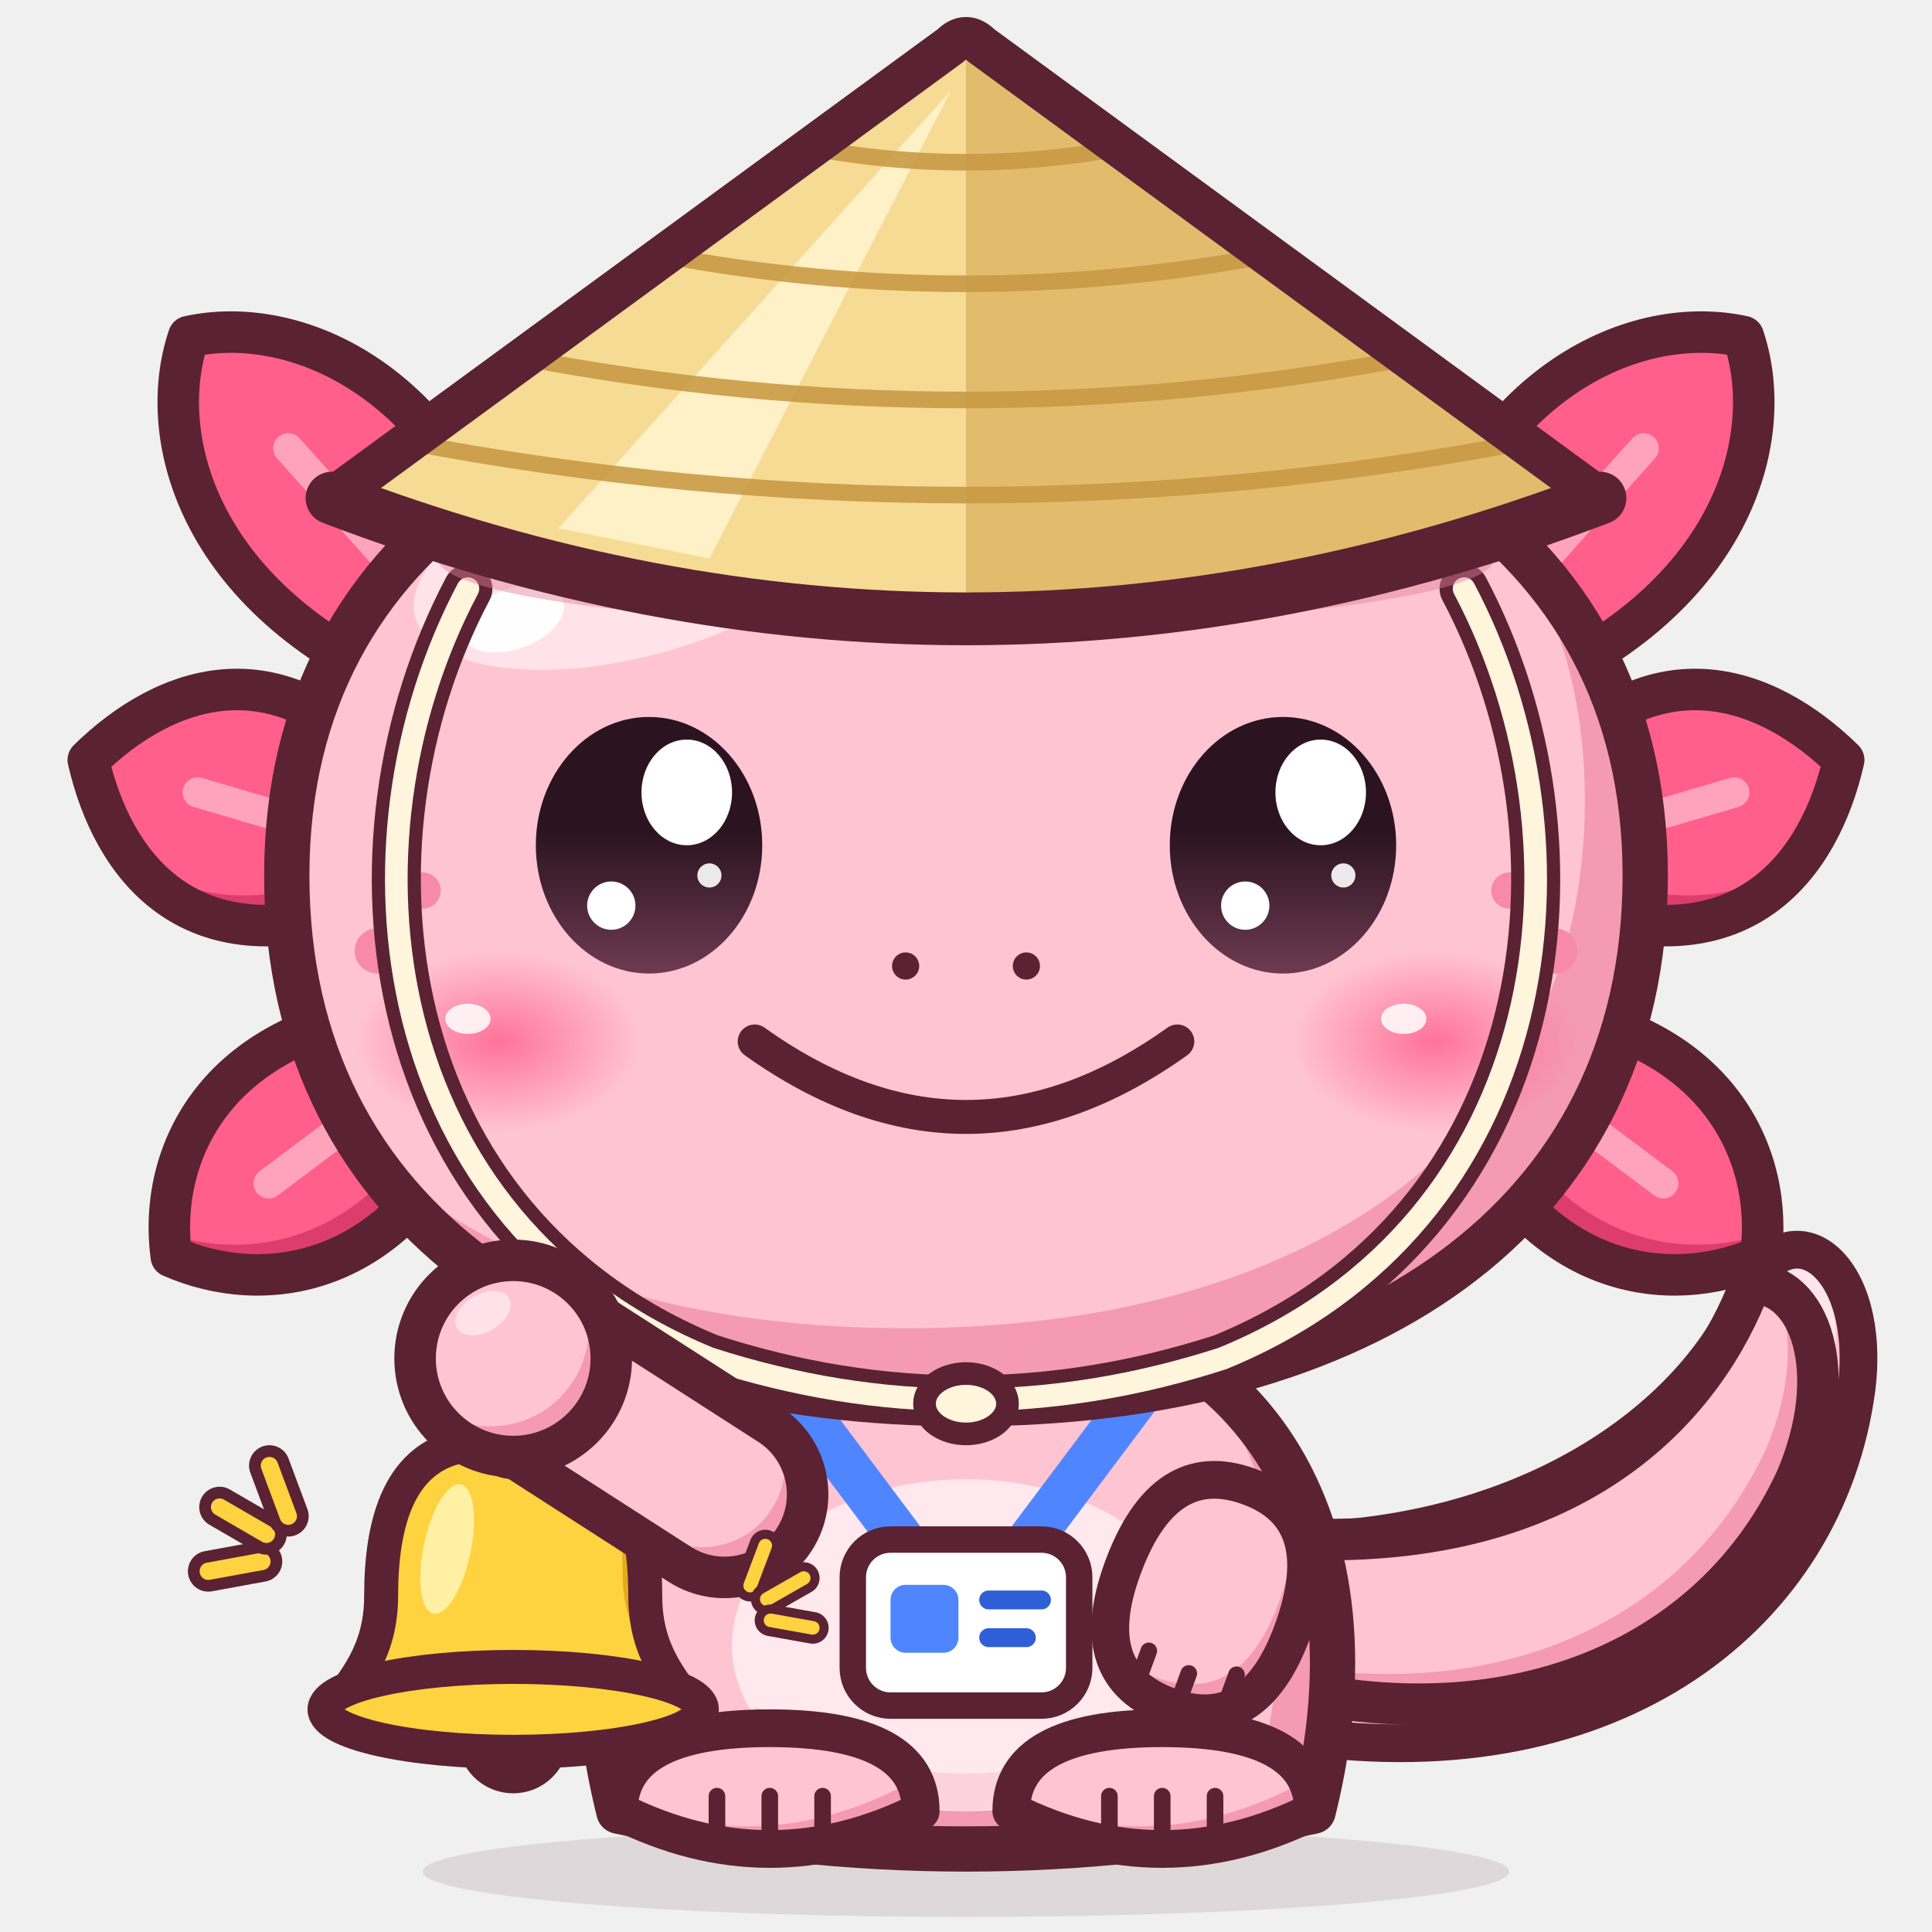
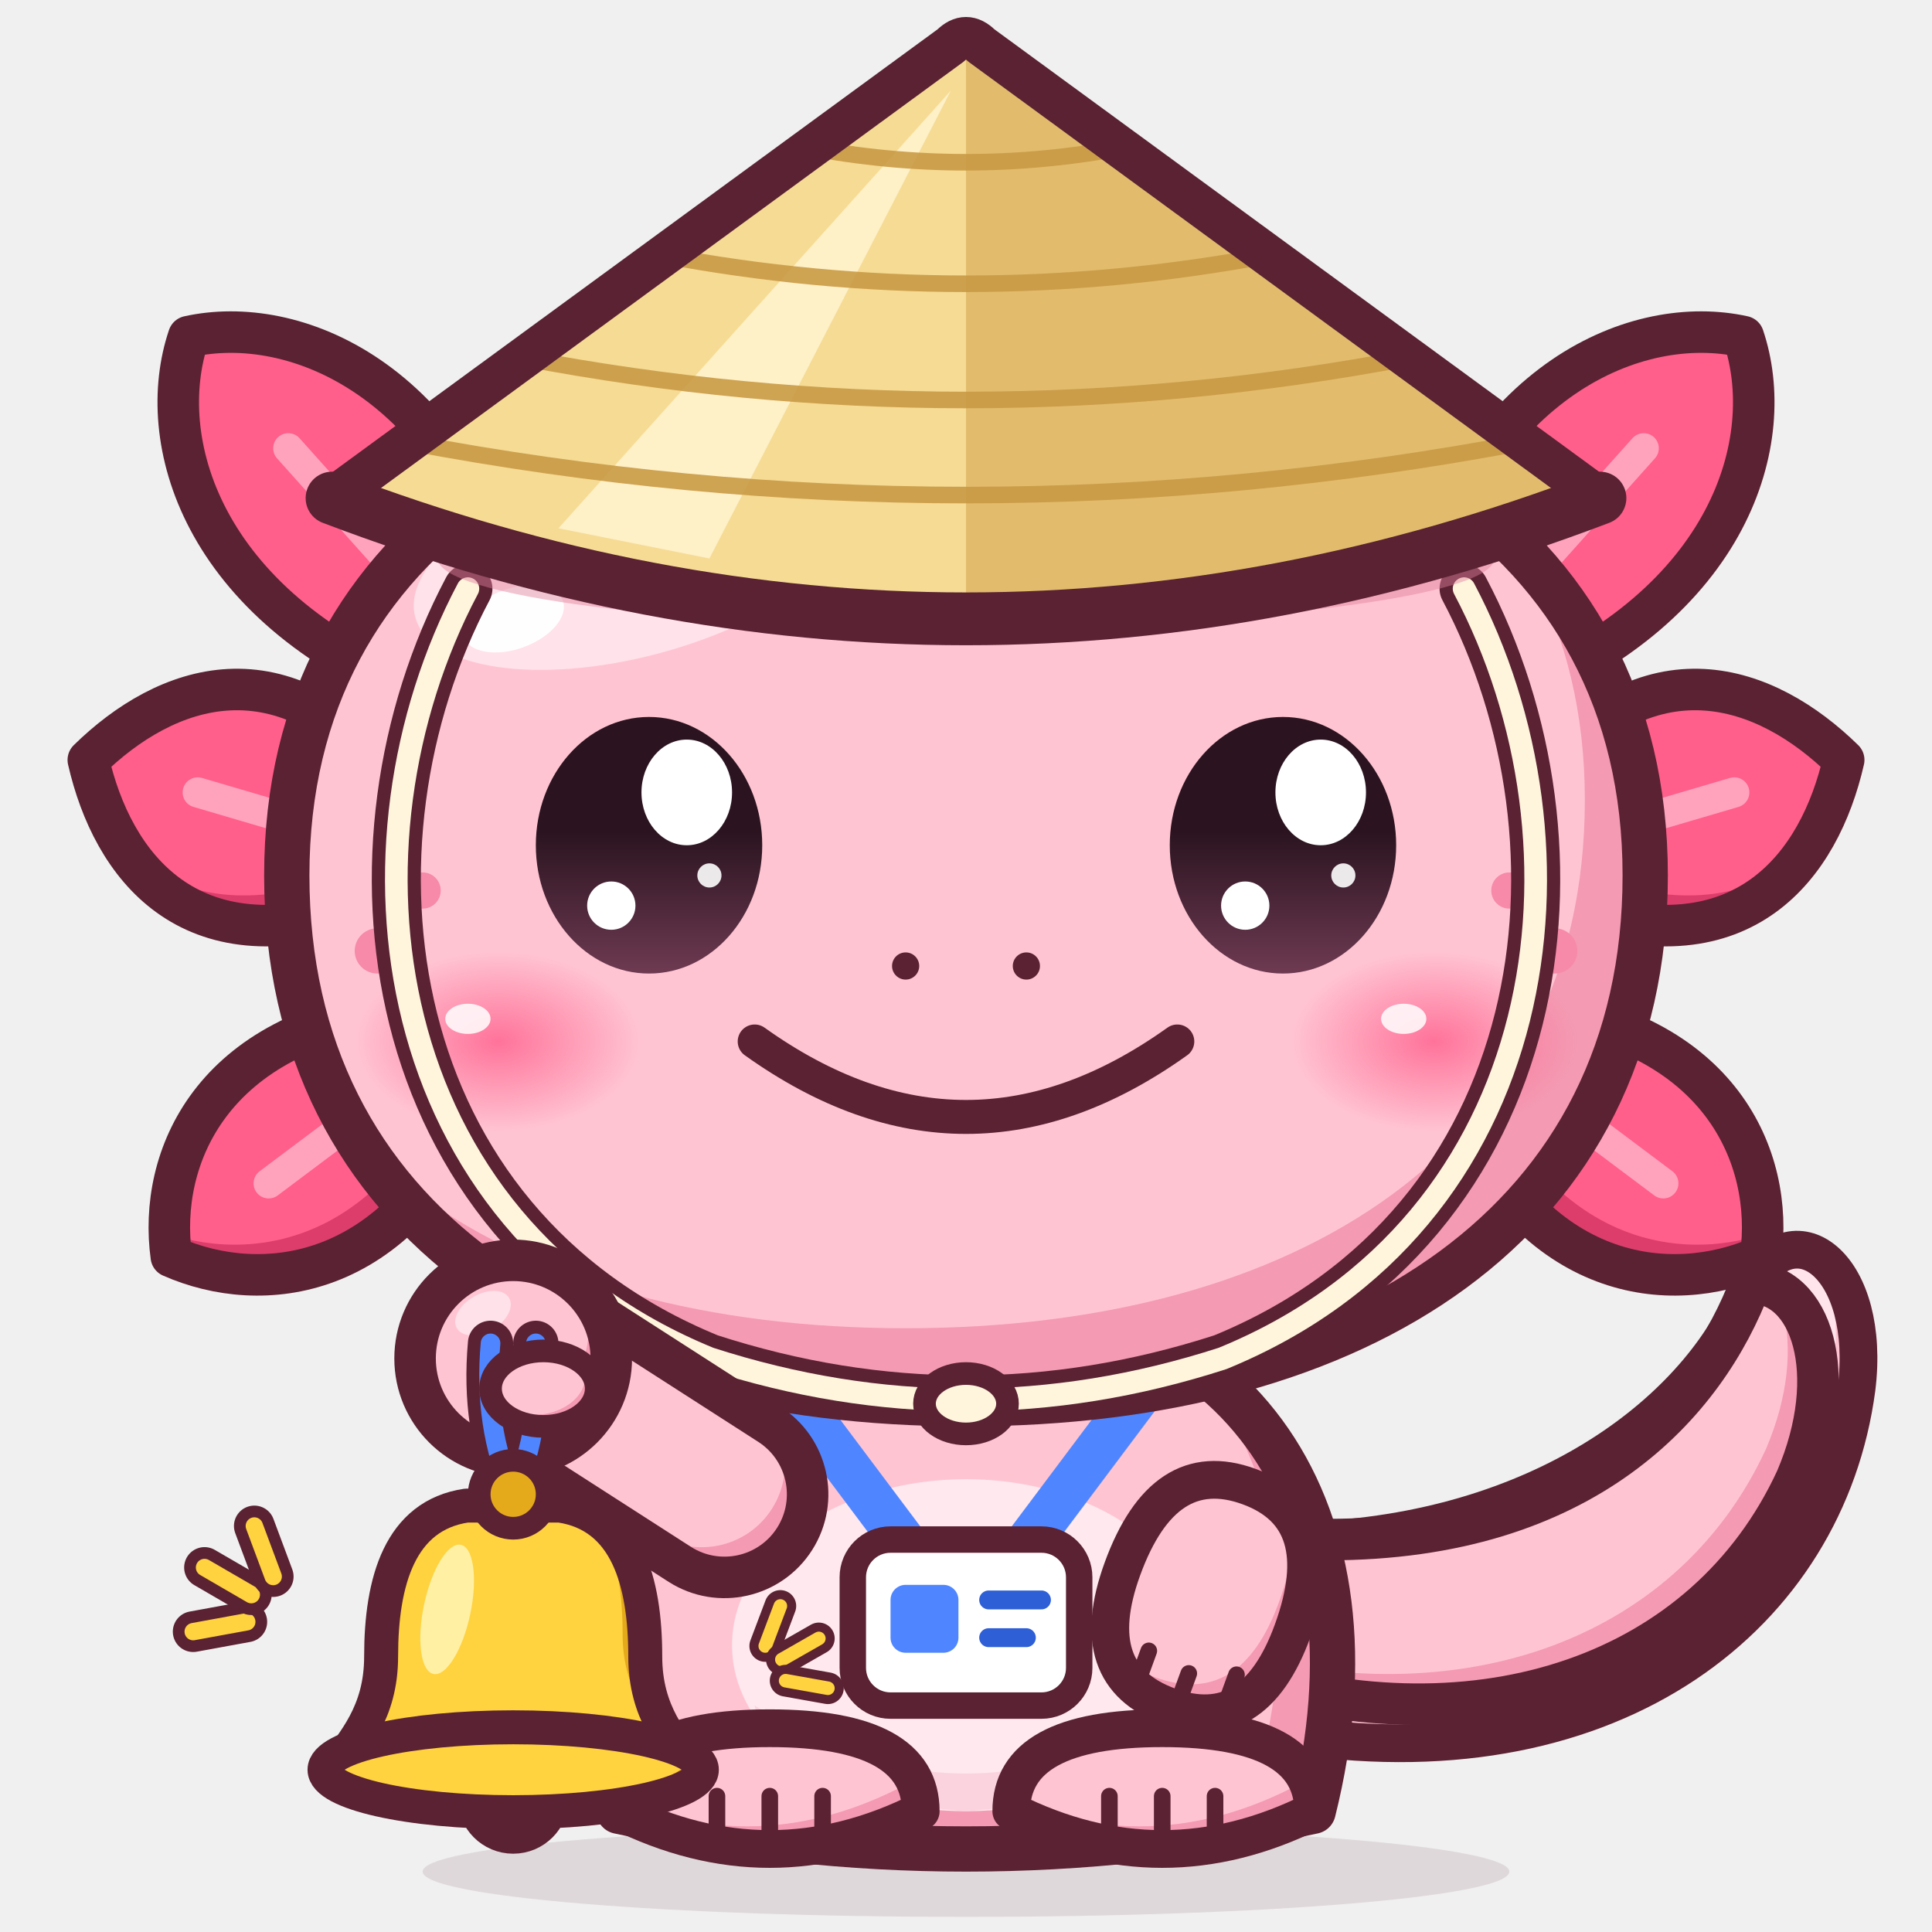
<svg xmlns="http://www.w3.org/2000/svg" viewBox="0 0 256 256" width="256" height="256">
  <defs>
    <linearGradient id="eyeG" x1="0" y1="0" x2="0" y2="1">
      <stop offset="0.45" stop-color="#2B1420" />
      <stop offset="1" stop-color="#6E3A52" />
    </linearGradient>
    <radialGradient id="chkG">
      <stop offset="0" stop-color="#FF5E8C" stop-opacity="0.8" />
      <stop offset="1" stop-color="#FF5E8C" stop-opacity="0" />
    </radialGradient>
    <clipPath id="c1">
      <path d="M176 204 C206 202 226 186 232 170 C238 160 248 168 246 184 C242 214 214 236 172 230 Z" />
    </clipPath>
    <clipPath id="c2">
      <path d="M164 222 C196 232 226 222 238 196 C244 182 240 170 232 170 C226 186 210 204 176 204 Z" />
    </clipPath>
    <clipPath id="c3">
      <path d="M82 240 C72 200 92 172 128 172 C164 172 184 200 174 240 Q128 250 82 240 Z" />
    </clipPath>
    <clipPath id="c4">
      <path d="M160 196 Q172 196 172 212 Q172 227 160 227 Q148 227 148 212 Q148 196 160 196 Z" />
    </clipPath>
    <clipPath id="c5">
      <path d="M82 240 Q82 229 102 229 Q122 229 122 240 Q102 250 82 240 Z" />
    </clipPath>
    <clipPath id="c6">
      <path d="M134 240 Q134 229 154 229 Q174 229 174 240 Q154 250 134 240 Z" />
    </clipPath>
    <clipPath id="c7">
      <path d="M68.5 80.2 C60.1 50.1 39.0 41.5 25.0 44.6 C20.4 58.2 26.5 80.1 55.5 91.8 Z" />
    </clipPath>
    <clipPath id="c8">
      <path d="M52.5 103.6 C37.6 84.9 21.9 90.7 11.7 100.7 C14.9 114.7 25.0 128.1 47.5 120.4 Z" />
    </clipPath>
    <clipPath id="c9">
      <path d="M53.2 133.6 C28.0 136.6 20.9 153.4 22.7 166.5 C34.7 171.8 52.8 169.8 62.8 146.4 Z" />
    </clipPath>
    <clipPath id="c10">
      <path d="M200.5 91.8 C229.5 80.1 235.6 58.2 231.0 44.6 C217.0 41.5 195.9 50.1 187.5 80.2 Z" />
    </clipPath>
    <clipPath id="c11">
      <path d="M208.5 120.4 C231.0 128.1 241.1 114.7 244.3 100.7 C234.1 90.7 218.4 84.9 203.5 103.6 Z" />
    </clipPath>
    <clipPath id="c12">
      <path d="M193.2 146.4 C203.2 169.8 221.3 171.8 233.3 166.5 C235.1 153.4 228.0 136.6 202.8 133.6 Z" />
    </clipPath>
    <clipPath id="c13">
      <path d="M38 116 C38 70 78 48 128 48 C178 48 218 70 218 116 C218 162 180 186 128 186 C76 186 38 162 38 116 Z" />
    </clipPath>
    <clipPath id="h14">
      <path d="M44 66 Q128 98 212 66 L130 6 Q128 4 126 6 Z" />
    </clipPath>
    <clipPath id="c15">
-       <path d="M62.375 230.25 A5.625 5.625 0 1 1 73.625 230.25 A5.625 5.625 0 1 1 62.375 230.25 Z" />
+       <path d="M101.9 188.7 L73.9 170.7 A11 11 0 0 0 62.1 189.3 L90.1 207.3 A11 11 0 0 0 101.9 188.7 Z" />
    </clipPath>
    <clipPath id="c16">
-       <path d="M61.8 191.5 C53.0 192.8 50.5 201.5 50.5 211.5 C50.5 219.0 46.8 222.8 44.2 226.5 L91.8 226.5 C89.2 222.8 85.5 219.0 85.5 211.5 C85.5 201.5 83.0 192.8 74.2 191.5 Z" />
+       <path d="M55 180 A13 13 0 1 1 81 180 A13 13 0 1 1 55 180 Z" />
    </clipPath>
    <clipPath id="c17">
-       <path d="M43.0 226.5 A25.0 5.625 0 1 1 93.0 226.5 A25.0 5.625 0 1 1 43.0 226.5 Z" />
+       <path d="M65 184 A7 5 0 1 1 79 184 A7 5 0 1 1 65 184 Z" />
    </clipPath>
    <clipPath id="c18">
-       <path d="M63.5 190 A4.5 4.5 0 1 1 72.5 190 A4.5 4.5 0 1 1 63.5 190 Z" />
+       <path d="M62.375 238.25 A5.625 5.625 0 1 1 73.625 238.25 A5.625 5.625 0 1 1 62.375 238.25 Z" />
    </clipPath>
    <clipPath id="c19">
-       <path d="M101.9 188.7 L73.9 170.7 A11 11 0 0 0 62.1 189.3 L90.1 207.3 A11 11 0 0 0 101.9 188.7 Z" />
+       <path d="M61.8 199.5 C53.0 200.8 50.5 209.5 50.5 219.5 C50.5 227.0 46.8 230.8 44.2 234.5 L91.8 234.5 C89.2 230.8 85.5 227.0 85.5 219.5 C85.5 209.5 83.0 200.8 74.2 199.5 Z" />
    </clipPath>
    <clipPath id="c20">
-       <path d="M55 180 A13 13 0 1 1 81 180 A13 13 0 1 1 55 180 Z" />
+       <path d="M43.0 234.5 A25.0 5.625 0 1 1 93.0 234.5 A25.0 5.625 0 1 1 43.0 234.5 Z" />
+     </clipPath>
+     <clipPath id="c21">
+       <path d="M63.5 198 A4.5 4.5 0 1 1 72.5 198 A4.5 4.5 0 1 1 63.5 198 Z" />
    </clipPath>
  </defs>
  <ellipse cx="128" cy="248" rx="72" ry="6" fill="#5A2233" opacity=".12" />
  <path d="M176 204 C206 202 226 186 232 170 C238 160 248 168 246 184 C242 214 214 236 172 230 Z" fill="#FFC4D2" />
  <g clip-path="url(#c1)">
    <path d="M176 204 C206 202 226 186 232 170 C238 160 248 168 246 184 C242 214 214 236 172 230 Z" fill="#FFE4EB" transform="translate(-3 -3)" />
  </g>
  <path d="M176 204 C206 202 226 186 232 170 C238 160 248 168 246 184 C242 214 214 236 172 230 Z" fill="none" stroke="#5A2233" stroke-width="5" stroke-linejoin="round" stroke-linecap="round" />
  <path d="M164 222 C196 232 226 222 238 196 C244 182 240 170 232 170 C226 186 210 204 176 204 Z" fill="#F49AB2" />
  <g clip-path="url(#c2)">
    <path d="M164 222 C196 232 226 222 238 196 C244 182 240 170 232 170 C226 186 210 204 176 204 Z" fill="#FFC4D2" transform="translate(-4 -4)" />
  </g>
  <path d="M164 222 C196 232 226 222 238 196 C244 182 240 170 232 170 C226 186 210 204 176 204 Z" fill="none" stroke="#5A2233" stroke-width="5.5" stroke-linejoin="round" stroke-linecap="round" />
  <path d="M82 240 C72 200 92 172 128 172 C164 172 184 200 174 240 Q128 250 82 240 Z" fill="#F49AB2" />
  <g clip-path="url(#c3)">
    <path d="M82 240 C72 200 92 172 128 172 C164 172 184 200 174 240 Q128 250 82 240 Z" fill="#FFC4D2" transform="translate(-7 -6)" />
    <ellipse cx="100" cy="194" rx="10" ry="5" fill="#FFE4EB" opacity="0.9" transform="rotate(-30 100 194)" />
  </g>
  <path d="M82 240 C72 200 92 172 128 172 C164 172 184 200 174 240 Q128 250 82 240 Z" fill="none" stroke="#5A2233" stroke-width="6" stroke-linejoin="round" stroke-linecap="round" />
  <ellipse cx="128" cy="218" rx="31" ry="22" fill="#FFE8EE" />
  <path d="M100 226 Q128 244 156 226 Q154 238 128 240 Q102 238 100 226 Z" fill="#FBD3DE" />
  <path d="M100 178 L124 210 M156 178 L132 210" stroke="#4F86FF" stroke-width="6" stroke-linecap="round" />
  <rect x="113" y="204" width="30" height="22" rx="5" fill="#fff" stroke="#5A2233" stroke-width="3.5" />
  <rect x="118" y="210" width="9" height="9" rx="2" fill="#4F86FF" />
  <path d="M131 212 L138 212 M131 217 L136 217" stroke="#2E5FD6" stroke-width="2.5" stroke-linecap="round" />
  <g transform="rotate(20 160 212)">
    <path d="M160 196 Q172 196 172 212 Q172 227 160 227 Q148 227 148 212 Q148 196 160 196 Z" fill="#F49AB2" />
    <g clip-path="url(#c4)">
      <path d="M160 196 Q172 196 172 212 Q172 227 160 227 Q148 227 148 212 Q148 196 160 196 Z" fill="#FFC4D2" transform="translate(-3 -3)" />
    </g>
    <path d="M160 196 Q172 196 172 212 Q172 227 160 227 Q148 227 148 212 Q148 196 160 196 Z" fill="none" stroke="#5A2233" stroke-width="5" stroke-linejoin="round" stroke-linecap="round" />
    <path d="M155 221 L155 226 M161 222 L161 227 M167 220 L167 225" stroke="#5A2233" stroke-width="2.2" stroke-linecap="round" />
  </g>
  <path d="M82 240 Q82 229 102 229 Q122 229 122 240 Q102 250 82 240 Z" fill="#F49AB2" />
  <g clip-path="url(#c5)">
    <path d="M82 240 Q82 229 102 229 Q122 229 122 240 Q102 250 82 240 Z" fill="#FFC4D2" transform="translate(-3 -3)" />
  </g>
  <path d="M82 240 Q82 229 102 229 Q122 229 122 240 Q102 250 82 240 Z" fill="none" stroke="#5A2233" stroke-width="5" stroke-linejoin="round" stroke-linecap="round" />
  <path d="M95 238 L95 243 M102 238 L102 244 M109 238 L109 243" stroke="#5A2233" stroke-width="2.2" stroke-linecap="round" />
  <path d="M134 240 Q134 229 154 229 Q174 229 174 240 Q154 250 134 240 Z" fill="#F49AB2" />
  <g clip-path="url(#c6)">
    <path d="M134 240 Q134 229 154 229 Q174 229 174 240 Q154 250 134 240 Z" fill="#FFC4D2" transform="translate(-3 -3)" />
  </g>
  <path d="M134 240 Q134 229 154 229 Q174 229 174 240 Q154 250 134 240 Z" fill="none" stroke="#5A2233" stroke-width="5" stroke-linejoin="round" stroke-linecap="round" />
  <path d="M147 238 L147 243 M154 238 L154 244 M161 238 L161 243" stroke="#5A2233" stroke-width="2.2" stroke-linecap="round" />
  <g transform="">
    <path d="M68.5 80.2 C60.1 50.1 39.0 41.5 25.0 44.6 C20.4 58.2 26.5 80.1 55.5 91.8 Z" fill="#DD3D6B" />
    <g clip-path="url(#c7)">
      <path d="M68.5 80.2 C60.1 50.1 39.0 41.5 25.0 44.6 C20.4 58.2 26.5 80.1 55.5 91.8 Z" fill="#FF5F8A" transform="translate(-3 -4)" />
    </g>
    <path d="M68.5 80.2 C60.1 50.1 39.0 41.5 25.0 44.6 C20.4 58.2 26.5 80.1 55.5 91.8 Z" fill="none" stroke="#5A2233" stroke-width="5.5" stroke-linejoin="round" stroke-linecap="round" />
    <path d="M56.9 80.3 L38.2 59.4" stroke="#FFA3BD" stroke-width="4" stroke-linecap="round" />
    <path d="M52.5 103.6 C37.6 84.9 21.9 90.7 11.7 100.7 C14.9 114.7 25.0 128.1 47.5 120.4 Z" fill="#DD3D6B" />
    <g clip-path="url(#c8)">
      <path d="M52.5 103.6 C37.6 84.9 21.9 90.7 11.7 100.7 C14.9 114.7 25.0 128.1 47.5 120.4 Z" fill="#FF5F8A" transform="translate(-3 -4)" />
    </g>
    <path d="M52.5 103.6 C37.6 84.9 21.9 90.7 11.7 100.7 C14.9 114.7 25.0 128.1 47.5 120.4 Z" fill="none" stroke="#5A2233" stroke-width="5.5" stroke-linejoin="round" stroke-linecap="round" />
    <path d="M44.9 110.5 L26.2 105.0" stroke="#FFA3BD" stroke-width="4" stroke-linecap="round" />
    <path d="M53.2 133.6 C28.0 136.6 20.9 153.4 22.7 166.5 C34.7 171.8 52.8 169.8 62.8 146.4 Z" fill="#DD3D6B" />
    <g clip-path="url(#c9)">
      <path d="M53.2 133.6 C28.0 136.6 20.9 153.4 22.7 166.5 C34.7 171.8 52.8 169.8 62.8 146.4 Z" fill="#FF5F8A" transform="translate(-3 -4)" />
    </g>
    <path d="M53.2 133.6 C28.0 136.6 20.9 153.4 22.7 166.5 C34.7 171.8 52.8 169.8 62.8 146.4 Z" fill="none" stroke="#5A2233" stroke-width="5.5" stroke-linejoin="round" stroke-linecap="round" />
    <path d="M53.2 143.6 L35.6 156.8" stroke="#FFA3BD" stroke-width="4" stroke-linecap="round" />
    <path d="M200.5 91.8 C229.5 80.1 235.6 58.2 231.0 44.6 C217.0 41.5 195.9 50.1 187.5 80.2 Z" fill="#DD3D6B" />
    <g clip-path="url(#c10)">
      <path d="M200.5 91.8 C229.5 80.1 235.6 58.2 231.0 44.6 C217.0 41.5 195.9 50.1 187.5 80.2 Z" fill="#FF5F8A" transform="translate(3 -4)" />
    </g>
    <path d="M200.5 91.8 C229.5 80.1 235.6 58.2 231.0 44.6 C217.0 41.5 195.9 50.1 187.5 80.2 Z" fill="none" stroke="#5A2233" stroke-width="5.5" stroke-linejoin="round" stroke-linecap="round" />
    <path d="M199.1 80.3 L217.8 59.4" stroke="#FFA3BD" stroke-width="4" stroke-linecap="round" />
    <path d="M208.5 120.4 C231.0 128.1 241.1 114.7 244.3 100.7 C234.1 90.7 218.4 84.9 203.5 103.6 Z" fill="#DD3D6B" />
    <g clip-path="url(#c11)">
      <path d="M208.5 120.4 C231.0 128.1 241.1 114.7 244.3 100.7 C234.1 90.7 218.4 84.9 203.5 103.6 Z" fill="#FF5F8A" transform="translate(3 -4)" />
    </g>
    <path d="M208.5 120.4 C231.0 128.1 241.1 114.7 244.3 100.7 C234.1 90.7 218.4 84.9 203.5 103.6 Z" fill="none" stroke="#5A2233" stroke-width="5.5" stroke-linejoin="round" stroke-linecap="round" />
    <path d="M211.1 110.5 L229.8 105.0" stroke="#FFA3BD" stroke-width="4" stroke-linecap="round" />
    <path d="M193.2 146.4 C203.2 169.8 221.3 171.8 233.3 166.5 C235.1 153.4 228.0 136.6 202.8 133.6 Z" fill="#DD3D6B" />
    <g clip-path="url(#c12)">
      <path d="M193.2 146.4 C203.2 169.8 221.3 171.8 233.3 166.5 C235.1 153.4 228.0 136.6 202.8 133.6 Z" fill="#FF5F8A" transform="translate(3 -4)" />
    </g>
    <path d="M193.2 146.4 C203.2 169.8 221.3 171.8 233.3 166.5 C235.1 153.4 228.0 136.6 202.8 133.6 Z" fill="none" stroke="#5A2233" stroke-width="5.5" stroke-linejoin="round" stroke-linecap="round" />
    <path d="M202.8 143.6 L220.4 156.8" stroke="#FFA3BD" stroke-width="4" stroke-linecap="round" />
    <path d="M38 116 C38 70 78 48 128 48 C178 48 218 70 218 116 C218 162 180 186 128 186 C76 186 38 162 38 116 Z" fill="#F49AB2" />
    <g clip-path="url(#c13)">
      <path d="M38 116 C38 70 78 48 128 48 C178 48 218 70 218 116 C218 162 180 186 128 186 C76 186 38 162 38 116 Z" fill="#FFC4D2" transform="translate(-8 -10)" />
      <ellipse cx="84" cy="74" rx="30" ry="13" fill="#FFE4EB" opacity="0.95" transform="rotate(-15 84 74)" />
      <ellipse cx="68" cy="82" rx="7" ry="4" fill="#FFFFFF" opacity="0.95" transform="rotate(-20 68 82)" />
    </g>
    <path d="M38 116 C38 70 78 48 128 48 C178 48 218 70 218 116 C218 162 180 186 128 186 C76 186 38 162 38 116 Z" fill="none" stroke="#5A2233" stroke-width="6" stroke-linejoin="round" stroke-linecap="round" />
    <circle cx="50" cy="126" r="3" fill="#F68AA8" />
    <circle cx="56" cy="118" r="2.4" fill="#F68AA8" />
    <circle cx="206" cy="126" r="3" fill="#F68AA8" />
    <circle cx="200" cy="118" r="2.4" fill="#F68AA8" />
    <ellipse cx="66" cy="138" rx="19" ry="12" fill="url(#chkG)" />
    <ellipse cx="62" cy="135" rx="3" ry="2" fill="#fff" opacity=".85" />
    <ellipse cx="190" cy="138" rx="19" ry="12" fill="url(#chkG)" />
    <ellipse cx="186" cy="135" rx="3" ry="2" fill="#fff" opacity=".85" />
    <circle cx="120" cy="128" r="1.8" fill="#5A2233" />
    <circle cx="136" cy="128" r="1.8" fill="#5A2233" />
    <path d="M100 138 Q128 158 156 138" stroke="#5A2233" stroke-width="4.5" stroke-linecap="round" stroke-linejoin="round" fill="none" />
    <path d="M62 78 C44 112 50 162 94 180 Q128 191 162 180 C206 162 212 112 194 78" stroke="#5A2233" stroke-width="6.5" stroke-linecap="round" fill="none" />
    <path d="M62 78 C44 112 50 162 94 180 Q128 191 162 180 C206 162 212 112 194 78" stroke="#FFF4DC" stroke-width="3" stroke-linecap="round" fill="none" />
    <ellipse cx="128" cy="186" rx="5.5" ry="4" fill="#FFF4DC" stroke="#5A2233" stroke-width="3" />
    <ellipse cx="128" cy="74" rx="70" ry="9" fill="#E07F9C" opacity=".45" />
    <path d="M44 66 Q128 98 212 66 L130 6 Q128 4 126 6 Z" fill="#F6DB94" />
    <g clip-path="url(#h14)">
      <path d="M128 0 L222 66 L222 104 L128 104 Z" fill="#E2BC6C" />
      <path d="M126 12 L74 70 L94 74 Z" fill="#FFF3CC" opacity=".9" />
      <path d="M107.0 19.5 Q128 23.5 149.0 19.5" stroke="#C99A45" stroke-width="2.2" stroke-linecap="round" fill="none" opacity=".9" />
      <path d="M87.7 33.8 Q128 41.4 168.3 33.8" stroke="#C99A45" stroke-width="2.2" stroke-linecap="round" fill="none" opacity=".9" />
      <path d="M69.2 47.4 Q128 58.6 186.8 47.4" stroke="#C99A45" stroke-width="2.2" stroke-linecap="round" fill="none" opacity=".9" />
      <path d="M54.1 58.6 Q128 72.6 201.9 58.6" stroke="#C99A45" stroke-width="2.2" stroke-linecap="round" fill="none" opacity=".9" />
    </g>
    <path d="M44 66 Q128 98 212 66 L130 6 Q128 4 126 6 Z" fill="none" stroke="#5A2233" stroke-width="5.5" stroke-linejoin="round" />
    <path d="M44 66 Q128 98 212 66" stroke="#5A2233" stroke-width="7" stroke-linecap="round" fill="none" />
  </g>
  <g transform="">
    <ellipse cx="86" cy="112" rx="15" ry="17" fill="url(#eyeG)" />
    <ellipse cx="91" cy="105" rx="6" ry="7" fill="#fff" />
    <circle cx="81" cy="120" r="3.2" fill="#fff" />
    <circle cx="94" cy="116" r="1.6" fill="#fff" opacity=".9" />
    <ellipse cx="170" cy="112" rx="15" ry="17" fill="url(#eyeG)" />
    <ellipse cx="175" cy="105" rx="6" ry="7" fill="#fff" />
    <circle cx="165" cy="120" r="3.2" fill="#fff" />
    <circle cx="178" cy="116" r="1.6" fill="#fff" opacity=".9" />
  </g>
-   <path d="M62.375 230.25 A5.625 5.625 0 1 1 73.625 230.25 A5.625 5.625 0 1 1 62.375 230.25 Z" fill="#E5A91C" />
+   <path d="M101.9 188.7 L73.9 170.7 A11 11 0 0 0 62.1 189.3 L90.1 207.3 A11 11 0 0 0 101.9 188.7 Z" fill="#F49AB2" />
  <g clip-path="url(#c15)">
-     <path d="M62.375 230.25 A5.625 5.625 0 1 1 73.625 230.25 A5.625 5.625 0 1 1 62.375 230.25 Z" fill="#E5A91C" transform="translate(0 0)" />
-   </g>
-   <path d="M62.375 230.25 A5.625 5.625 0 1 1 73.625 230.25 A5.625 5.625 0 1 1 62.375 230.25 Z" fill="none" stroke="#5A2233" stroke-width="3.5" stroke-linejoin="round" stroke-linecap="round" />
-   <path d="M61.8 191.5 C53.0 192.8 50.5 201.5 50.5 211.5 C50.5 219.0 46.8 222.8 44.2 226.5 L91.8 226.5 C89.2 222.8 85.5 219.0 85.5 211.5 C85.5 201.5 83.0 192.8 74.2 191.5 Z" fill="#E5A91C" />
-   <g clip-path="url(#c16)">
-     <path d="M61.8 191.5 C53.0 192.8 50.5 201.5 50.5 211.5 C50.5 219.0 46.8 222.8 44.2 226.5 L91.8 226.5 C89.2 222.8 85.5 219.0 85.5 211.5 C85.5 201.5 83.0 192.8 74.2 191.5 Z" fill="#FFD23F" transform="translate(-3 -3)" />
-     <ellipse cx="59.25" cy="205.25" rx="3.125" ry="8.75" fill="#FFF1A8" opacity="0.95" transform="rotate(12 59.25 205.25)" />
-   </g>
-   <path d="M61.8 191.5 C53.0 192.8 50.5 201.5 50.5 211.5 C50.5 219.0 46.8 222.8 44.2 226.5 L91.8 226.5 C89.2 222.8 85.5 219.0 85.5 211.5 C85.5 201.5 83.0 192.8 74.2 191.5 Z" fill="none" stroke="#5A2233" stroke-width="4.5" stroke-linejoin="round" stroke-linecap="round" />
-   <path d="M43.0 226.5 A25.0 5.625 0 1 1 93.0 226.5 A25.0 5.625 0 1 1 43.0 226.5 Z" fill="#E5A91C" />
-   <g clip-path="url(#c17)">
-     <path d="M43.0 226.5 A25.0 5.625 0 1 1 93.0 226.5 A25.0 5.625 0 1 1 43.0 226.5 Z" fill="#FFD23F" transform="translate(-2 -1.5)" />
-   </g>
-   <path d="M43.0 226.5 A25.0 5.625 0 1 1 93.0 226.5 A25.0 5.625 0 1 1 43.0 226.5 Z" fill="none" stroke="#5A2233" stroke-width="4.5" stroke-linejoin="round" stroke-linecap="round" />
-   <path d="M63.5 190 A4.5 4.5 0 1 1 72.5 190 A4.5 4.5 0 1 1 63.5 190 Z" fill="#E5A91C" />
-   <g clip-path="url(#c18)">
-     <path d="M63.5 190 A4.5 4.5 0 1 1 72.5 190 A4.5 4.5 0 1 1 63.5 190 Z" fill="#E5A91C" transform="translate(0 0)" />
-   </g>
-   <path d="M63.5 190 A4.5 4.5 0 1 1 72.5 190 A4.5 4.5 0 1 1 63.5 190 Z" fill="none" stroke="#5A2233" stroke-width="3" stroke-linejoin="round" stroke-linecap="round" />
-   <path d="M101.9 188.7 L73.9 170.7 A11 11 0 0 0 62.1 189.3 L90.1 207.3 A11 11 0 0 0 101.9 188.7 Z" fill="#F49AB2" />
-   <g clip-path="url(#c19)">
    <path d="M101.9 188.7 L73.9 170.7 A11 11 0 0 0 62.1 189.3 L90.1 207.3 A11 11 0 0 0 101.9 188.7 Z" fill="#FFC4D2" transform="translate(-3 -4)" />
  </g>
  <path d="M101.9 188.7 L73.9 170.7 A11 11 0 0 0 62.1 189.3 L90.1 207.3 A11 11 0 0 0 101.9 188.7 Z" fill="none" stroke="#5A2233" stroke-width="5.5" stroke-linejoin="round" stroke-linecap="round" />
  <path d="M55 180 A13 13 0 1 1 81 180 A13 13 0 1 1 55 180 Z" fill="#F49AB2" />
-   <g clip-path="url(#c20)">
+   <g clip-path="url(#c16)">
    <path d="M55 180 A13 13 0 1 1 81 180 A13 13 0 1 1 55 180 Z" fill="#FFC4D2" transform="translate(-3 -4)" />
    <ellipse cx="64" cy="174" rx="4" ry="2.5" fill="#FFE4EB" opacity="0.9" transform="rotate(-30 64 174)" />
  </g>
  <path d="M55 180 A13 13 0 1 1 81 180 A13 13 0 1 1 55 180 Z" fill="none" stroke="#5A2233" stroke-width="5.5" stroke-linejoin="round" stroke-linecap="round" />
-   <path d="M34.7 206.9 L27.6 208.2" stroke="#5A2233" stroke-width="5.4" stroke-linecap="round" />
-   <path d="M34.7 206.9 L27.6 208.2" stroke="#FFD23F" stroke-width="2.3" stroke-linecap="round" />
-   <path d="M35.3 203.3 L29.1 199.7" stroke="#5A2233" stroke-width="5.4" stroke-linecap="round" />
-   <path d="M35.3 203.3 L29.1 199.7" stroke="#FFD23F" stroke-width="2.3" stroke-linecap="round" />
-   <path d="M38.2 200.9 L35.7 194.2" stroke="#5A2233" stroke-width="5.4" stroke-linecap="round" />
-   <path d="M38.2 200.9 L35.7 194.2" stroke="#FFD23F" stroke-width="2.3" stroke-linecap="round" />
-   <path d="M99.4 210.1 L101.4 204.8" stroke="#5A2233" stroke-width="4.2" stroke-linecap="round" />
-   <path d="M99.4 210.1 L101.4 204.8" stroke="#FFD23F" stroke-width="1.8" stroke-linecap="round" />
-   <path d="M101.6 211.9 L106.5 209.1" stroke="#5A2233" stroke-width="4.2" stroke-linecap="round" />
-   <path d="M101.6 211.9 L106.5 209.1" stroke="#FFD23F" stroke-width="1.8" stroke-linecap="round" />
-   <path d="M102.1 214.7 L107.7 215.7" stroke="#5A2233" stroke-width="4.2" stroke-linecap="round" />
-   <path d="M102.1 214.7 L107.7 215.7" stroke="#FFD23F" stroke-width="1.8" stroke-linecap="round" />
+   <path d="M65 178 Q64 189 68 198 M71 178 Q72 189 68 198" stroke="#5A2233" stroke-width="6" stroke-linecap="round" fill="none" />
+   <path d="M65 178 Q64 189 68 198 M71 178 Q72 189 68 198" stroke="#4F86FF" stroke-width="2.6" stroke-linecap="round" fill="none" />
+   <path d="M65 184 A7 5 0 1 1 79 184 A7 5 0 1 1 65 184 Z" fill="#F49AB2" />
+   <g clip-path="url(#c17)">
+     <path d="M65 184 A7 5 0 1 1 79 184 A7 5 0 1 1 65 184 Z" fill="#FFC4D2" transform="translate(-1.5 -1.5)" />
+   </g>
+   <path d="M65 184 A7 5 0 1 1 79 184 A7 5 0 1 1 65 184 Z" fill="none" stroke="#5A2233" stroke-width="3" stroke-linejoin="round" stroke-linecap="round" />
+   <path d="M62.375 238.25 A5.625 5.625 0 1 1 73.625 238.25 A5.625 5.625 0 1 1 62.375 238.25 Z" fill="#E5A91C" />
+   <g clip-path="url(#c18)">
+     <path d="M62.375 238.25 A5.625 5.625 0 1 1 73.625 238.25 A5.625 5.625 0 1 1 62.375 238.25 Z" fill="#E5A91C" transform="translate(0 0)" />
+   </g>
+   <path d="M62.375 238.25 A5.625 5.625 0 1 1 73.625 238.25 A5.625 5.625 0 1 1 62.375 238.25 Z" fill="none" stroke="#5A2233" stroke-width="3.5" stroke-linejoin="round" stroke-linecap="round" />
+   <path d="M61.8 199.5 C53.0 200.8 50.5 209.5 50.5 219.5 C50.5 227.0 46.8 230.8 44.2 234.5 L91.8 234.5 C89.2 230.8 85.5 227.0 85.5 219.5 C85.5 209.5 83.0 200.8 74.2 199.5 Z" fill="#E5A91C" />
+   <g clip-path="url(#c19)">
+     <path d="M61.8 199.5 C53.0 200.8 50.5 209.5 50.5 219.5 C50.5 227.0 46.8 230.8 44.2 234.5 L91.8 234.5 C89.2 230.8 85.5 227.0 85.5 219.5 C85.5 209.5 83.0 200.8 74.2 199.5 Z" fill="#FFD23F" transform="translate(-3 -3)" />
+     <ellipse cx="59.25" cy="213.25" rx="3.125" ry="8.75" fill="#FFF1A8" opacity="0.95" transform="rotate(12 59.25 213.25)" />
+   </g>
+   <path d="M61.8 199.5 C53.0 200.8 50.5 209.5 50.5 219.5 C50.5 227.0 46.8 230.8 44.2 234.5 L91.8 234.5 C89.2 230.8 85.5 227.0 85.5 219.5 C85.5 209.5 83.0 200.8 74.2 199.5 Z" fill="none" stroke="#5A2233" stroke-width="4.5" stroke-linejoin="round" stroke-linecap="round" />
+   <path d="M43.0 234.5 A25.0 5.625 0 1 1 93.0 234.5 A25.0 5.625 0 1 1 43.0 234.5 Z" fill="#E5A91C" />
+   <g clip-path="url(#c20)">
+     <path d="M43.0 234.5 A25.0 5.625 0 1 1 93.0 234.5 A25.0 5.625 0 1 1 43.0 234.5 Z" fill="#FFD23F" transform="translate(-2 -1.5)" />
+   </g>
+   <path d="M43.0 234.5 A25.0 5.625 0 1 1 93.0 234.5 A25.0 5.625 0 1 1 43.0 234.5 Z" fill="none" stroke="#5A2233" stroke-width="4.5" stroke-linejoin="round" stroke-linecap="round" />
+   <path d="M63.5 198 A4.5 4.5 0 1 1 72.5 198 A4.5 4.5 0 1 1 63.5 198 Z" fill="#E5A91C" />
+   <g clip-path="url(#c21)">
+     <path d="M63.5 198 A4.5 4.5 0 1 1 72.5 198 A4.5 4.5 0 1 1 63.5 198 Z" fill="#E5A91C" transform="translate(0 0)" />
+   </g>
+   <path d="M63.5 198 A4.5 4.5 0 1 1 72.5 198 A4.5 4.5 0 1 1 63.5 198 Z" fill="none" stroke="#5A2233" stroke-width="3" stroke-linejoin="round" stroke-linecap="round" />
+   <path d="M32.7 214.9 L25.6 216.2" stroke="#5A2233" stroke-width="5.4" stroke-linecap="round" />
+   <path d="M32.7 214.9 L25.6 216.2" stroke="#FFD23F" stroke-width="2.3" stroke-linecap="round" />
+   <path d="M33.3 211.3 L27.1 207.7" stroke="#5A2233" stroke-width="5.4" stroke-linecap="round" />
+   <path d="M33.3 211.3 L27.1 207.7" stroke="#FFD23F" stroke-width="2.3" stroke-linecap="round" />
+   <path d="M36.2 208.9 L33.7 202.2" stroke="#5A2233" stroke-width="5.4" stroke-linecap="round" />
+   <path d="M36.2 208.9 L33.7 202.2" stroke="#FFD23F" stroke-width="2.3" stroke-linecap="round" />
+   <path d="M101.4 218.1 L103.4 212.8" stroke="#5A2233" stroke-width="4.2" stroke-linecap="round" />
+   <path d="M101.4 218.1 L103.4 212.8" stroke="#FFD23F" stroke-width="1.8" stroke-linecap="round" />
+   <path d="M103.6 219.9 L108.5 217.1" stroke="#5A2233" stroke-width="4.2" stroke-linecap="round" />
+   <path d="M103.6 219.9 L108.5 217.1" stroke="#FFD23F" stroke-width="1.8" stroke-linecap="round" />
+   <path d="M104.1 222.7 L109.7 223.7" stroke="#5A2233" stroke-width="4.2" stroke-linecap="round" />
+   <path d="M104.1 222.7 L109.7 223.7" stroke="#FFD23F" stroke-width="1.8" stroke-linecap="round" />
</svg>
